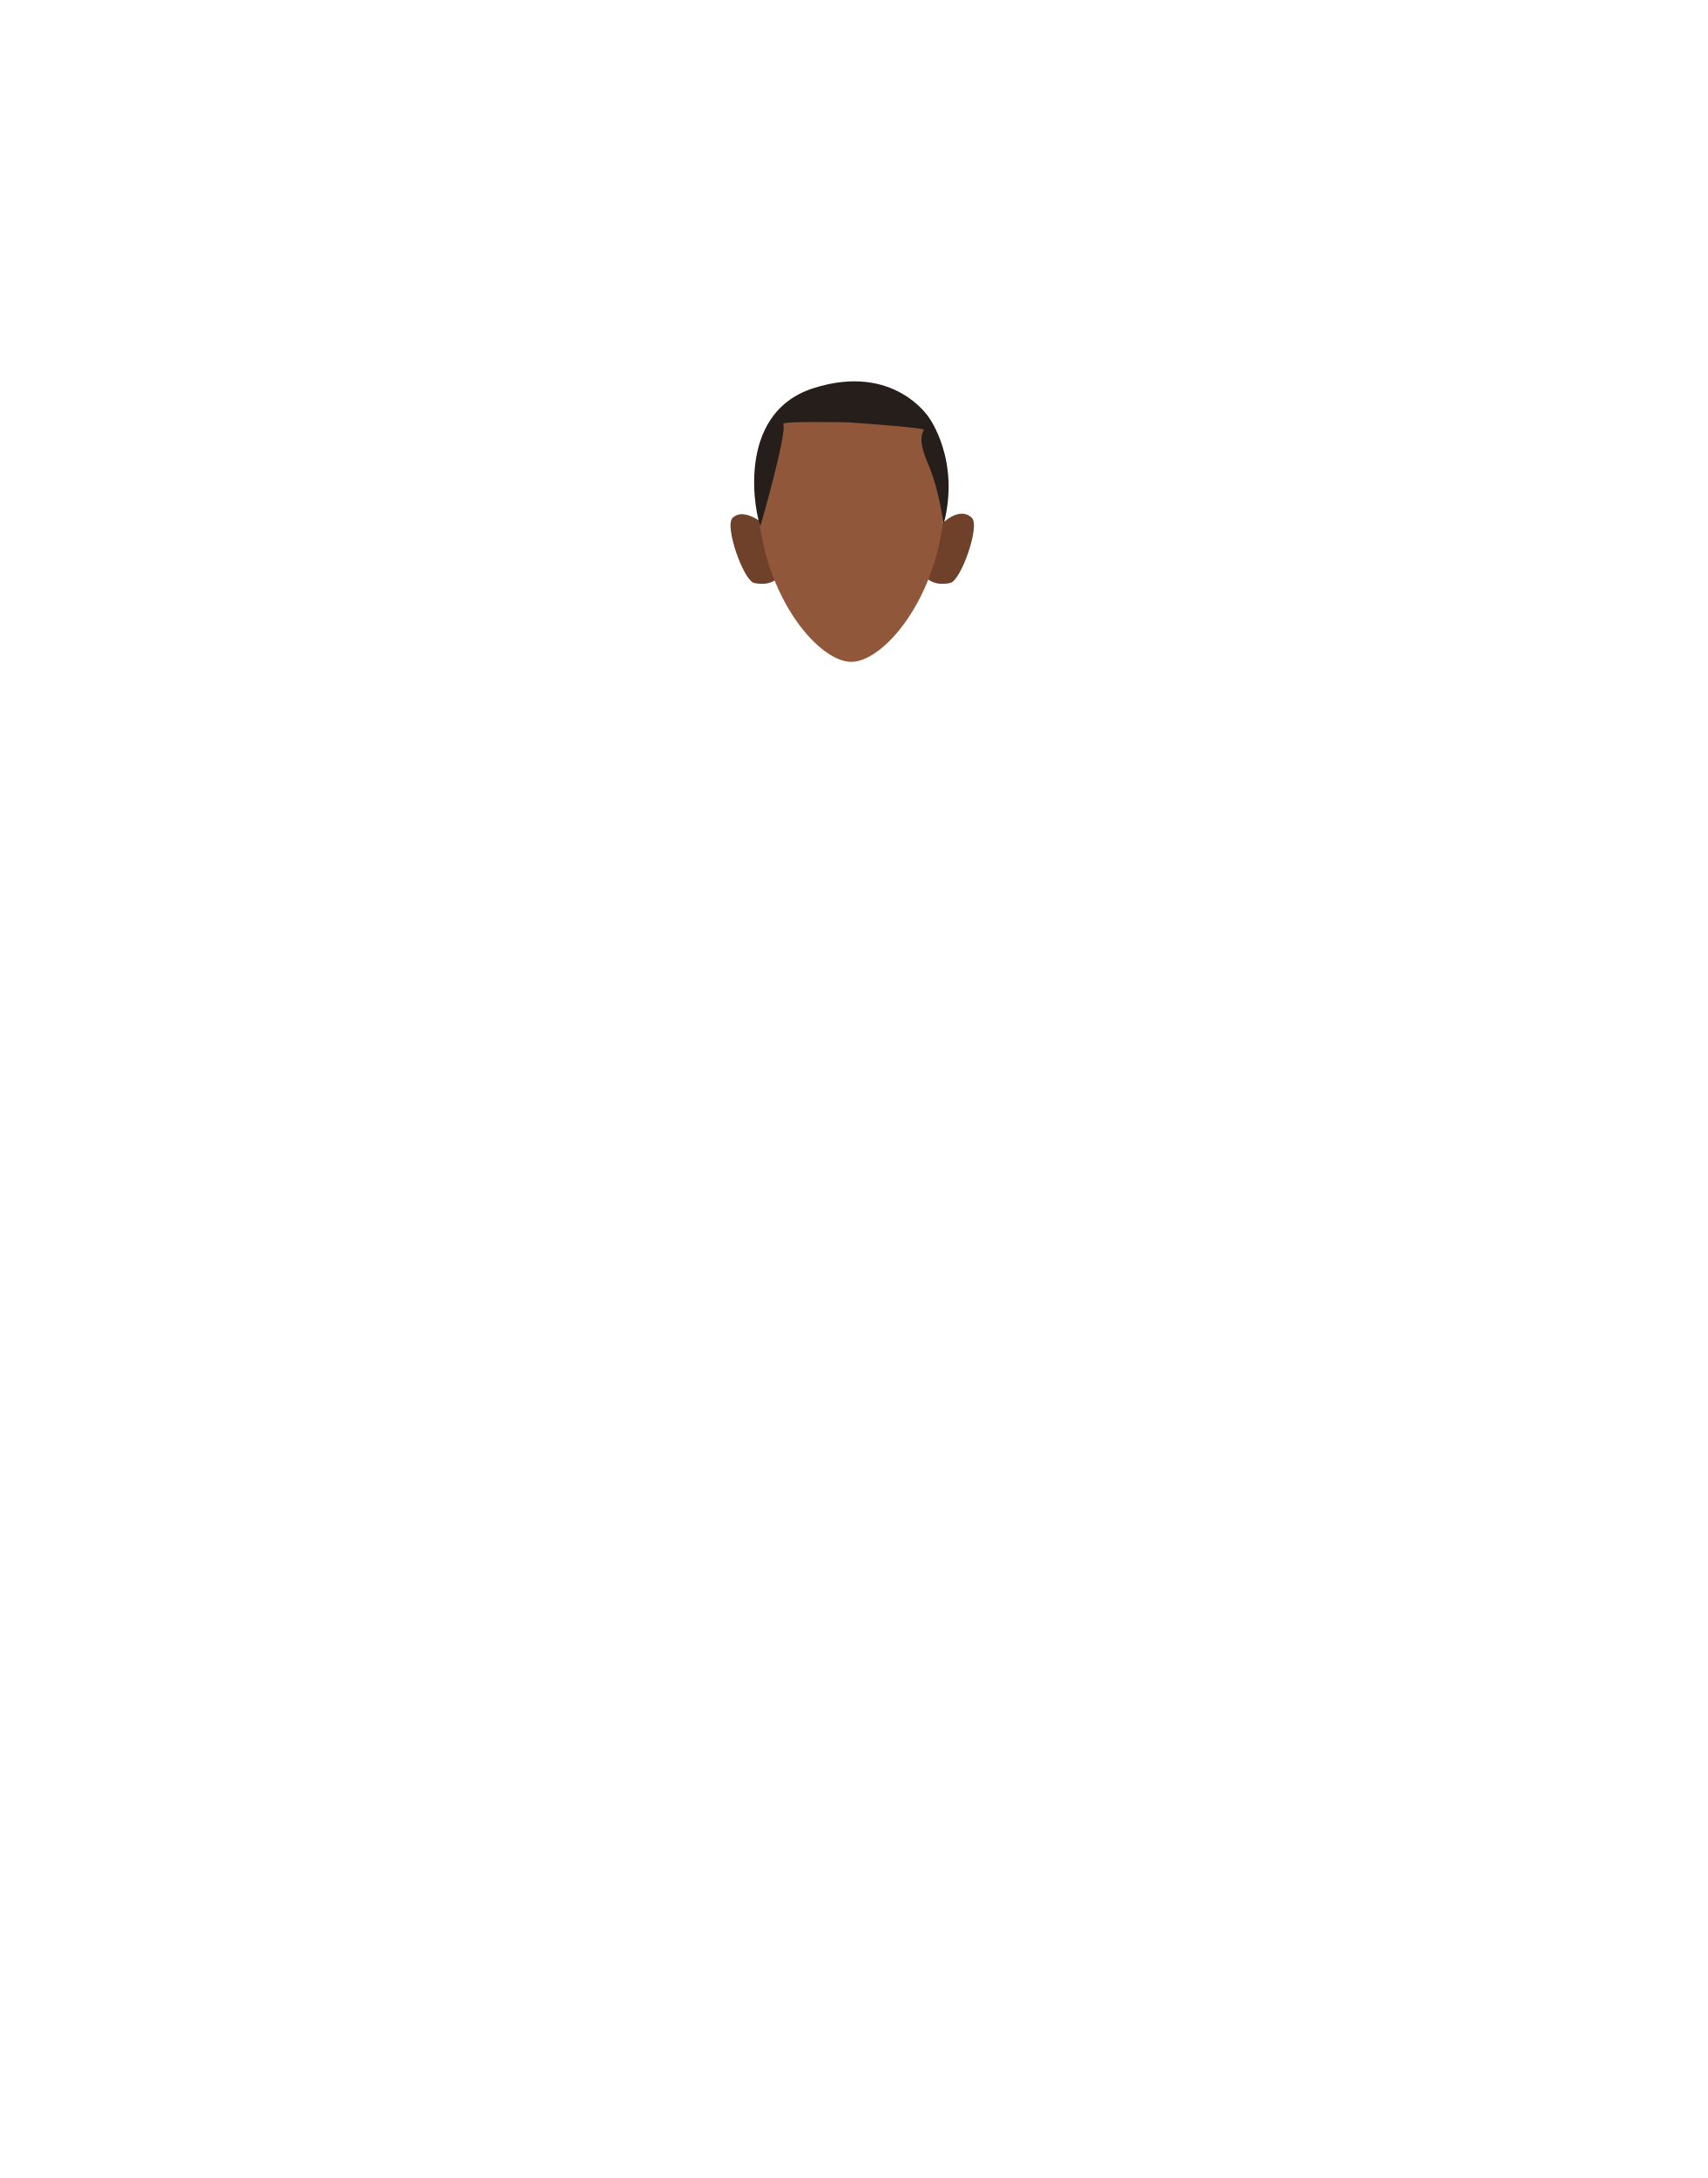
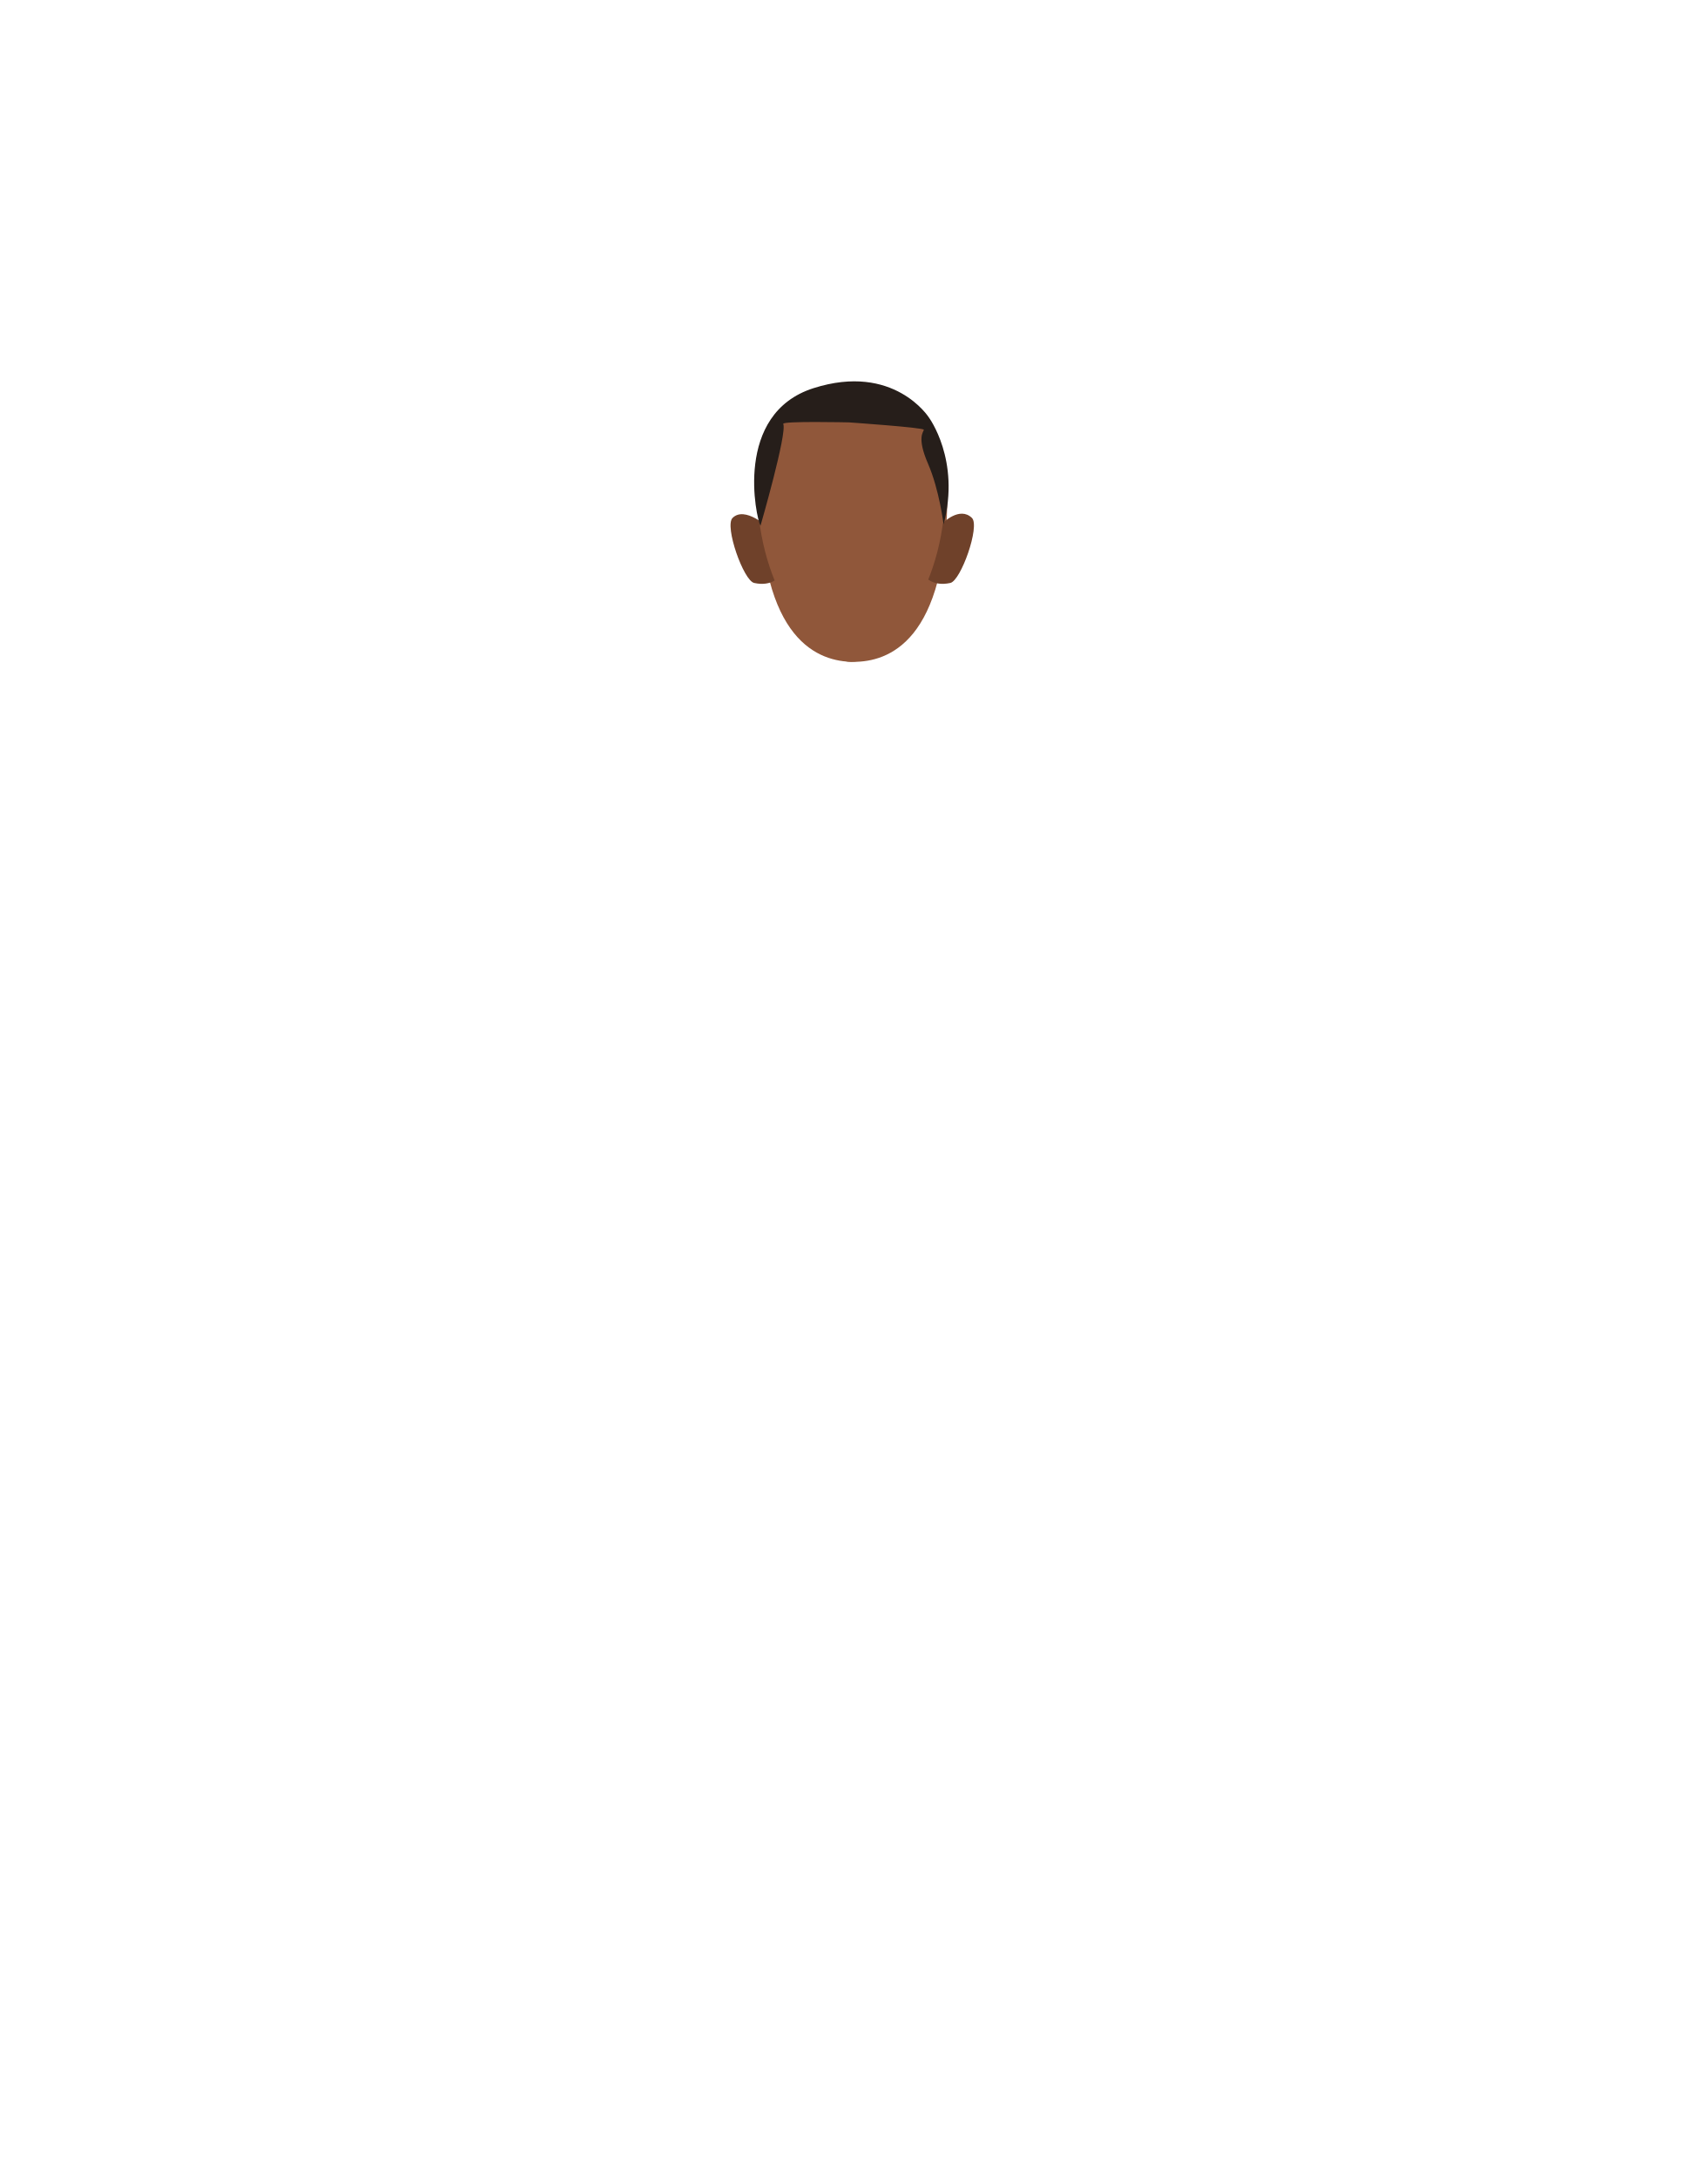
<svg xmlns="http://www.w3.org/2000/svg" version="1.1" id="Calque_9" x="0px" y="0px" viewBox="0 0 788 1005" style="enable-background:new 0 0 788 1005;" xml:space="preserve">
  <style type="text/css">
- 	.st0{fill:#6F412A;}
- 	.st1{fill:#90573A;}
+ 	.st0{fill:#90573A;}
+ 	.st1{fill:#6F412A;}
	.st2{fill:#261E1A;}
</style>
-   <path class="st0" d="M426.9,266l8.1-24.5c0,0,7.9-8.1,13.6-2.5c3.8,3.8-5.1,29-10,30C430.3,270.8,426.9,266,426.9,266z" />
-   <path class="st0" d="M359.8,266l-5.1-22.5c0,0-10.9-10.2-16.6-4.5c-3.8,3.8,5.1,29,10,30C356.3,270.8,359.8,266,359.8,266z" />
-   <path class="st1" d="M392.9,180.8c-23.9,0-43.3,11.2-43.3,45.6c0,46,27.5,79,43.3,79c15.8,0,43.3-33,43.3-79  C436.2,192,416.9,180.8,392.9,180.8z" />
+   <path class="st0" d="M393.9,180.8c-23.9,0-43.2,11.2-43.2,45.6c0,69.7,27.4,79,43.3,79l0,0c15.8,0,43.3-9,43.3-79  C437.2,192,417.9,180.8,393.9,180.8z" />
+   <path class="st1" d="M426.9,266l8.1-24.5c0,0,7.9-8.1,13.6-2.5c3.8,3.8-5.1,29-10,30C430.3,270.8,426.9,266,426.9,266z" />
+   <path class="st1" d="M359.8,266l-5.1-22.5c0,0-10.9-10.2-16.6-4.5c-3.8,3.8,5.1,29,10,30C356.3,270.8,359.8,266,359.8,266z" />
+   <path class="st0" d="M392.9,180.8c-23.9,0-43.3,11.2-43.3,45.6c0,46,27.5,79,43.3,79s43.3-33,43.3-79  C436.2,192,416.9,180.8,392.9,180.8z" />
  <path class="st2" d="M351,242.6c-2-3.4-12.6-51.7,24.5-63.5s53.2,13.5,53.2,13.5s14.7,19.7,6.8,49.4c0,0-1.9-15.9-7.2-28.1  s-2-14.6-1.9-15.6s-34.6-3.4-34.6-3.4s-30.9-0.7-30.3,0.7C363.4,199.8,351,242.6,351,242.6z" />
</svg>
